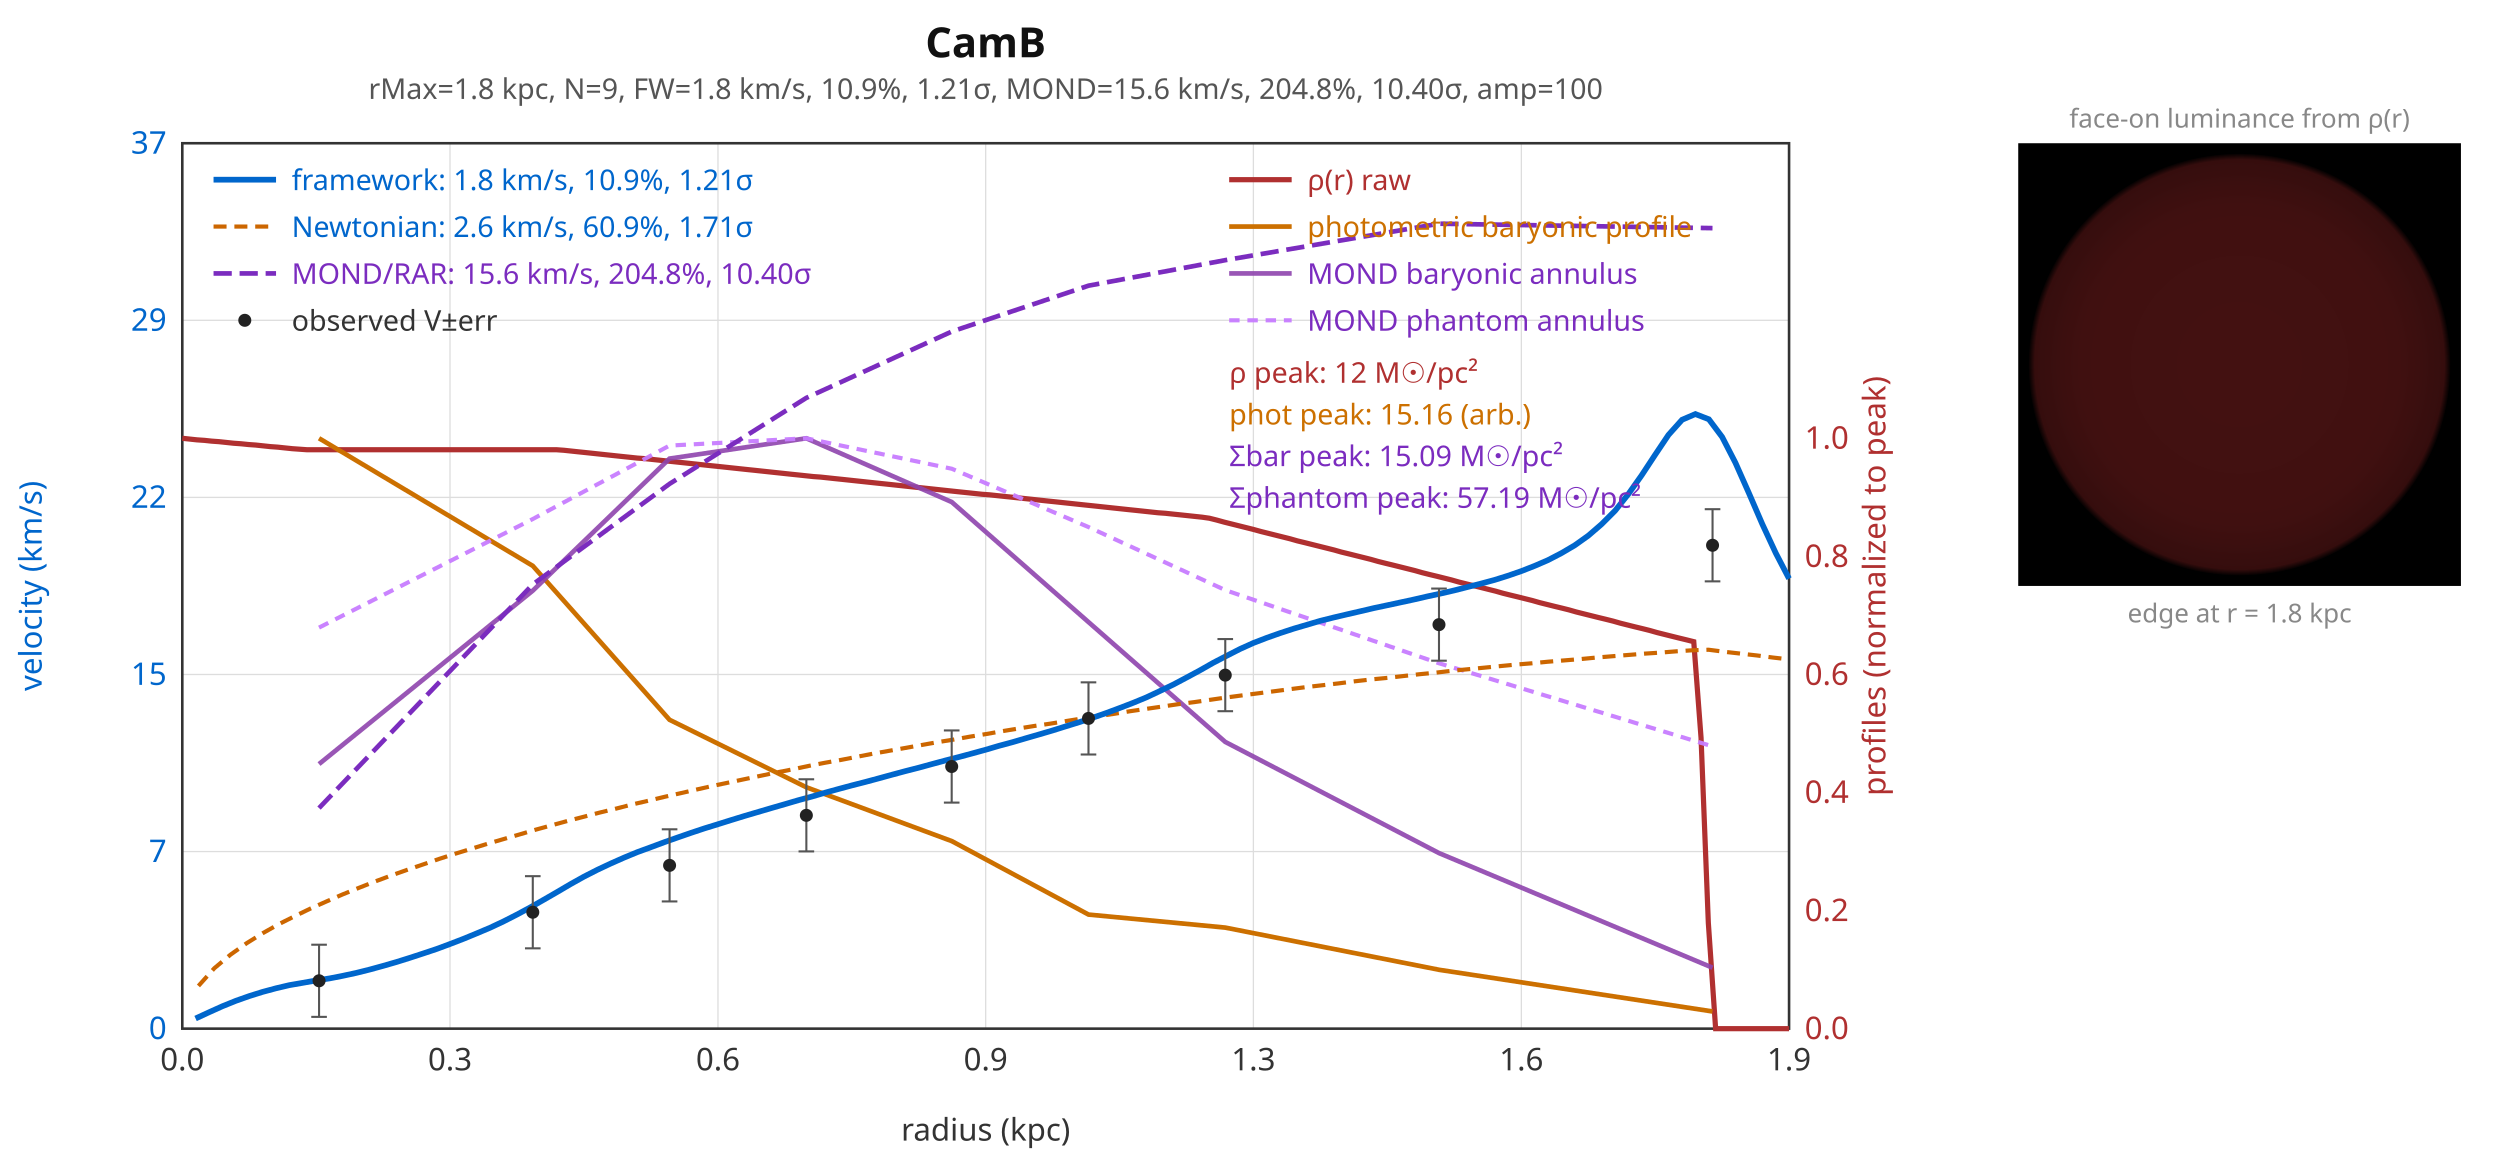
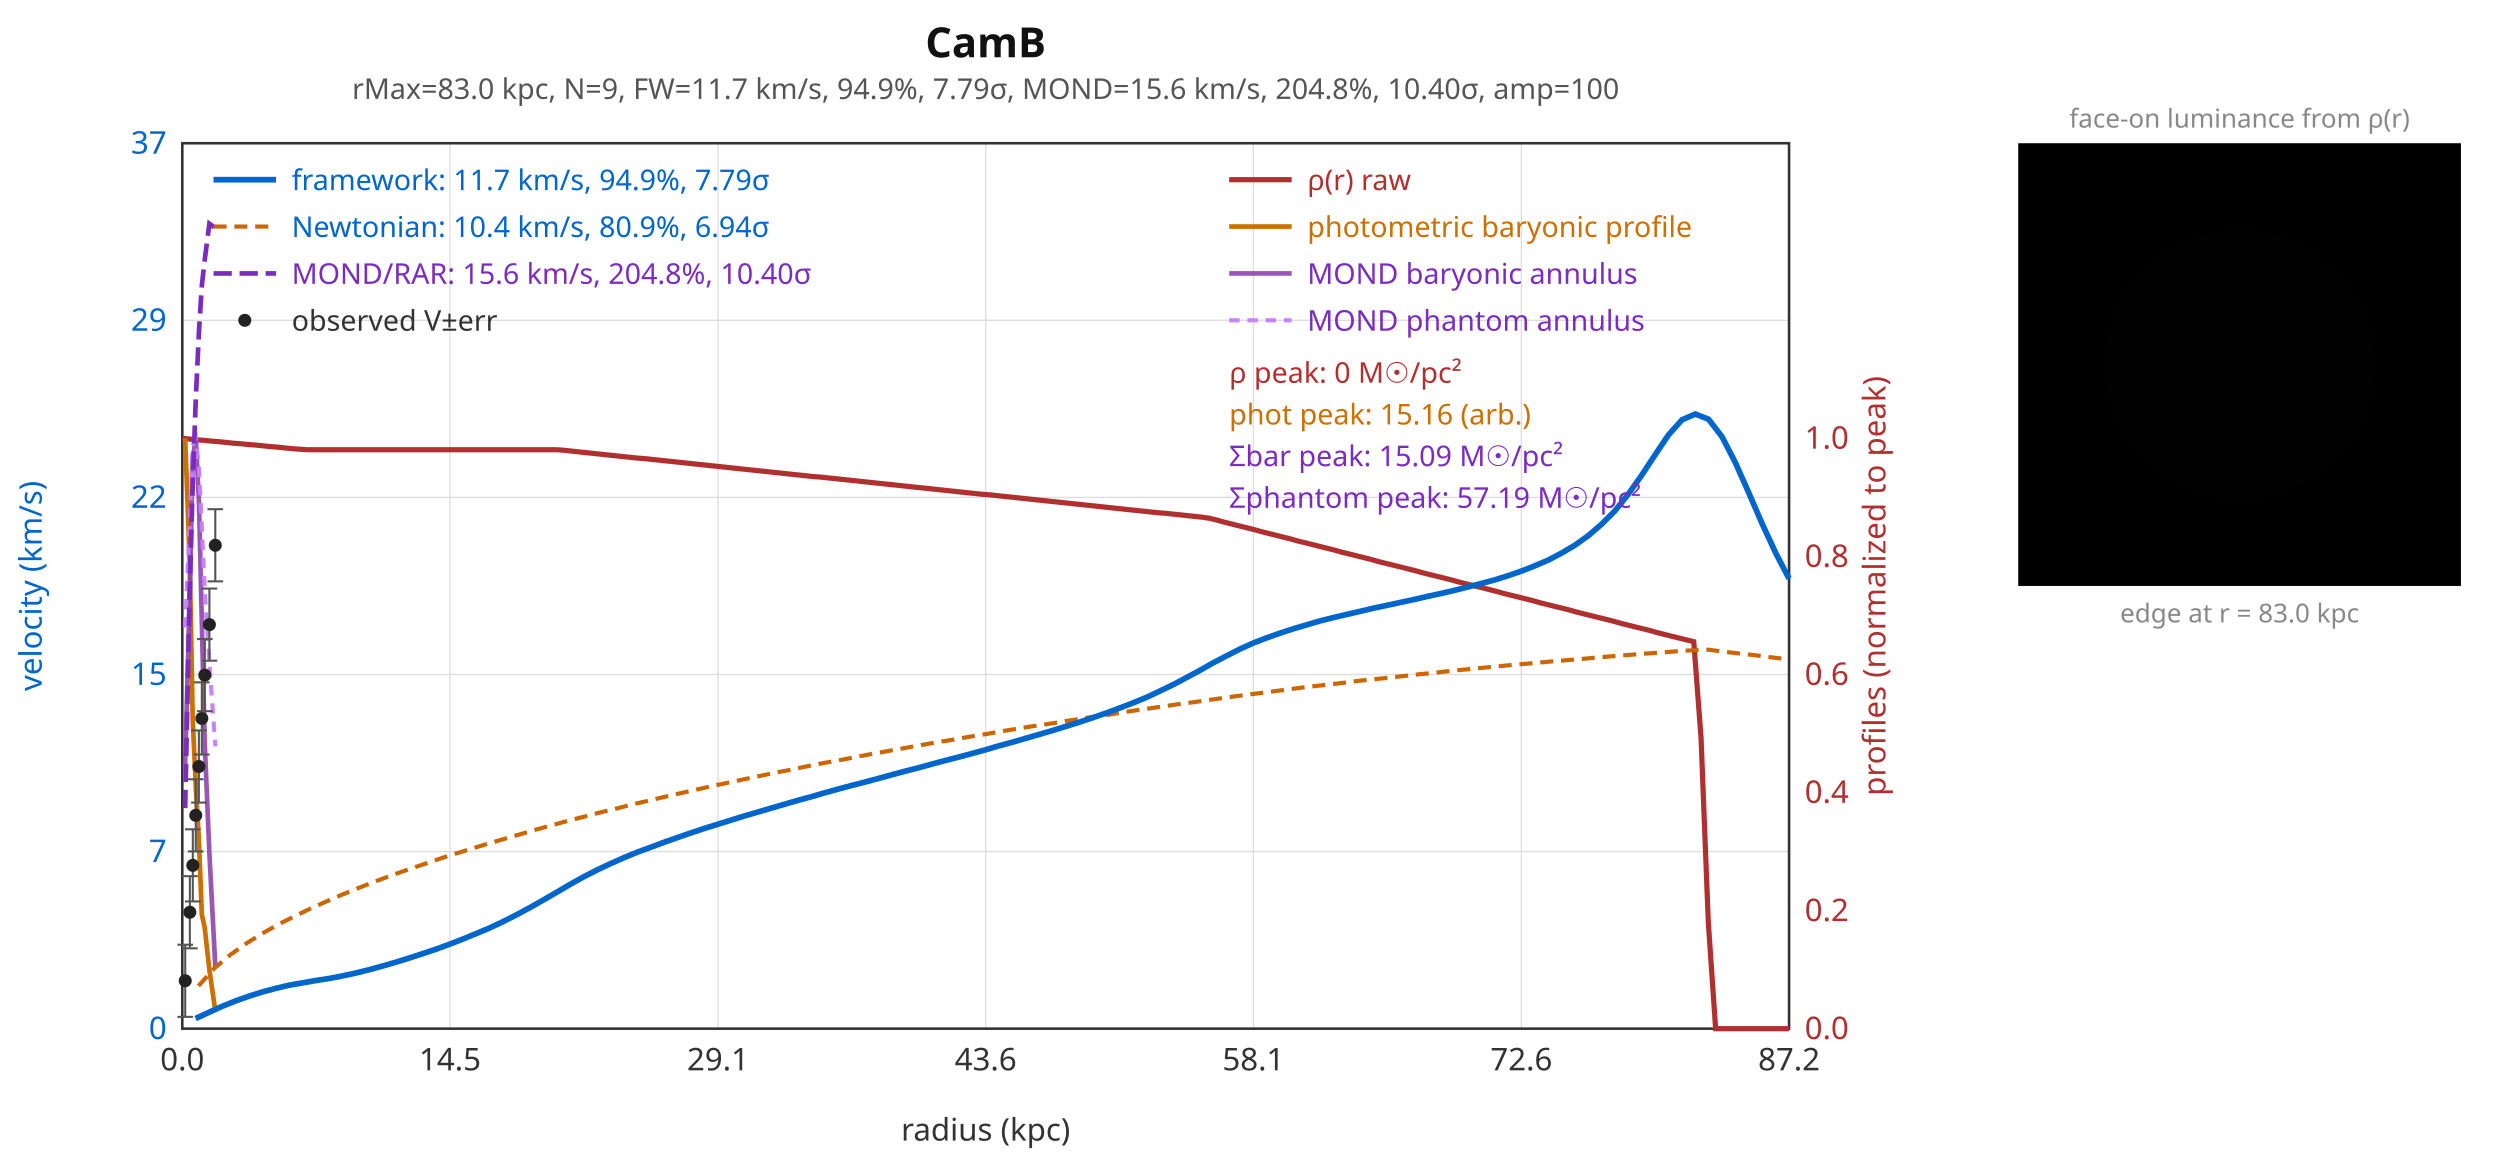
<svg xmlns="http://www.w3.org/2000/svg" viewBox="0 0 960 450" width="960" height="450" font-family="sans-serif" font-size="12">
  <style>
  .ax { stroke: #333; stroke-width: 1; fill: none; }
  .grid { stroke: #ddd; stroke-width: 0.5; fill: none; }
  .lbl { fill: #333; }
  .lbl-l { fill: #0066cc; }
  .lbl-r { fill: #b03030; }
  .obs { fill: #222; }
  .err { stroke: #555; stroke-width: 0.8; fill: none; }
  .fw { stroke: #0066cc; stroke-width: 2.2; fill: none; }
  .nt { stroke: #cc6600; stroke-width: 1.6; fill: none; stroke-dasharray: 5,3; }
  .mond { stroke: #7b2cbf; stroke-width: 1.8; fill: none; stroke-dasharray: 7,3; }
  .lbl-p { fill: #cc7000; }
  .lbl-m { fill: #7b2cbf; }
  .rho { stroke: #b03030; stroke-width: 2.0; fill: none; }
  .phot { stroke: #cc7000; stroke-width: 1.8; fill: none; }
  .mbar { stroke: #8e44ad; stroke-width: 1.8; fill: none; opacity: 0.9; }
  .mph { stroke: #c77dff; stroke-width: 1.6; fill: none; stroke-dasharray: 4,3; opacity: 0.95; }
  .title { fill: #111; font-size: 16px; font-weight: 600; }
  .subtitle { fill: #555; font-size: 11px; }
  .preview-bg { fill: #000; }
  .preview-lbl { fill: #888; font-size: 10px; }
  .legend { font-size: 11px; }
</style>
  <text x="378.5" y="22" text-anchor="middle" class="title">CamB</text>
-   <text x="378.5" y="38" text-anchor="middle" class="subtitle">rMax=1.8 kpc, N=9, FW=1.8 km/s, 10.9%, 1.21σ, MOND=15.6 km/s, 204.8%, 10.40σ, amp=100</text>
+   <text x="378.5" y="38" text-anchor="middle" class="subtitle">rMax=83.0 kpc, N=9, FW=11.7 km/s, 94.9%, 7.79σ, MOND=15.6 km/s, 204.8%, 10.40σ, amp=100</text>
  <line x1="70" y1="395.0" x2="687" y2="395.0" class="grid" />
  <text x="64" y="399.0" text-anchor="end" class="lbl-l">0</text>
  <line x1="70" y1="327.0" x2="687" y2="327.0" class="grid" />
  <text x="64" y="331.0" text-anchor="end" class="lbl-l">7</text>
  <line x1="70" y1="259.0" x2="687" y2="259.0" class="grid" />
  <text x="64" y="263.0" text-anchor="end" class="lbl-l">15</text>
  <line x1="70" y1="191.0" x2="687" y2="191.0" class="grid" />
  <text x="64" y="195.0" text-anchor="end" class="lbl-l">22</text>
  <line x1="70" y1="123.0" x2="687" y2="123.0" class="grid" />
  <text x="64" y="127.0" text-anchor="end" class="lbl-l">29</text>
  <line x1="70" y1="55.0" x2="687" y2="55.0" class="grid" />
  <text x="64" y="59.0" text-anchor="end" class="lbl-l">37</text>
  <text x="693" y="399.0" text-anchor="start" class="lbl-r">0.0</text>
  <text x="693" y="353.7" text-anchor="start" class="lbl-r">0.2</text>
  <text x="693" y="308.3" text-anchor="start" class="lbl-r">0.4</text>
  <text x="693" y="263.0" text-anchor="start" class="lbl-r">0.6</text>
  <text x="693" y="217.7" text-anchor="start" class="lbl-r">0.8</text>
  <text x="693" y="172.3" text-anchor="start" class="lbl-r">1.0</text>
  <line x1="70.0" y1="55" x2="70.0" y2="395" class="grid" />
  <text x="70.0" y="411" text-anchor="middle" class="lbl">0.0</text>
  <line x1="172.8" y1="55" x2="172.8" y2="395" class="grid" />
-   <text x="172.8" y="411" text-anchor="middle" class="lbl">0.3</text>
+   <text x="172.8" y="411" text-anchor="middle" class="lbl">14.5</text>
  <line x1="275.7" y1="55" x2="275.7" y2="395" class="grid" />
-   <text x="275.7" y="411" text-anchor="middle" class="lbl">0.6</text>
+   <text x="275.7" y="411" text-anchor="middle" class="lbl">29.1</text>
  <line x1="378.5" y1="55" x2="378.5" y2="395" class="grid" />
-   <text x="378.5" y="411" text-anchor="middle" class="lbl">0.9</text>
+   <text x="378.5" y="411" text-anchor="middle" class="lbl">43.6</text>
  <line x1="481.3" y1="55" x2="481.3" y2="395" class="grid" />
-   <text x="481.3" y="411" text-anchor="middle" class="lbl">1.3</text>
+   <text x="481.3" y="411" text-anchor="middle" class="lbl">58.1</text>
  <line x1="584.2" y1="55" x2="584.2" y2="395" class="grid" />
-   <text x="584.2" y="411" text-anchor="middle" class="lbl">1.6</text>
+   <text x="584.2" y="411" text-anchor="middle" class="lbl">72.6</text>
  <line x1="687.0" y1="55" x2="687.0" y2="395" class="grid" />
-   <text x="687.0" y="411" text-anchor="middle" class="lbl">1.9</text>
+   <text x="687.0" y="411" text-anchor="middle" class="lbl">87.2</text>
  <text x="378.5" y="438" text-anchor="middle" class="lbl">radius (kpc)</text>
  <text x="16" y="225" text-anchor="middle" class="lbl-l" transform="rotate(-90, 16, 225)">velocity (km/s)</text>
  <text x="724" y="225" text-anchor="middle" class="lbl-r" transform="rotate(-90, 724, 225)">profiles (normalized to peak)</text>
  <rect x="70" y="55" width="617" height="340" class="ax" />
  <path d="M 70.0,168.3 L 72.8,168.6 L 75.6,168.9 L 78.5,169.1 L 81.3,169.4 L 84.1,169.6 L 86.9,169.9 L 89.7,170.2 L 92.5,170.4 L 95.4,170.7 L 98.2,170.9 L 101.0,171.2 L 103.8,171.5 L 106.6,171.7 L 109.4,172.0 L 112.3,172.3 L 115.1,172.5 L 117.9,172.7 L 120.7,172.7 L 123.5,172.7 L 126.3,172.7 L 129.2,172.7 L 132.0,172.7 L 134.8,172.7 L 137.6,172.7 L 140.4,172.7 L 143.3,172.7 L 146.1,172.7 L 148.9,172.7 L 151.7,172.7 L 154.5,172.7 L 157.3,172.7 L 160.2,172.7 L 163.0,172.7 L 165.8,172.7 L 168.6,172.7 L 171.4,172.7 L 174.2,172.7 L 177.1,172.7 L 179.9,172.7 L 182.7,172.7 L 185.5,172.7 L 188.3,172.7 L 191.1,172.7 L 194.0,172.7 L 196.8,172.7 L 199.6,172.7 L 202.4,172.7 L 205.2,172.7 L 208.1,172.7 L 210.9,172.7 L 213.7,172.7 L 216.5,172.9 L 219.3,173.2 L 222.1,173.5 L 225.0,173.8 L 227.8,174.1 L 230.6,174.4 L 233.4,174.7 L 236.2,175.0 L 239.0,175.3 L 241.9,175.6 L 244.7,175.9 L 247.5,176.1 L 250.3,176.4 L 253.1,176.7 L 255.9,177.0 L 258.8,177.3 L 261.6,177.6 L 264.4,177.9 L 267.2,178.2 L 270.0,178.5 L 272.8,178.8 L 275.7,179.1 L 278.5,179.4 L 281.3,179.7 L 284.1,180.0 L 286.9,180.3 L 289.8,180.6 L 292.6,180.9 L 295.4,181.2 L 298.2,181.5 L 301.0,181.8 L 303.8,182.1 L 306.7,182.4 L 309.5,182.7 L 312.3,183.0 L 315.1,183.2 L 317.9,183.5 L 320.7,183.8 L 323.6,184.1 L 326.4,184.4 L 329.2,184.7 L 332.0,185.0 L 334.8,185.3 L 337.6,185.6 L 340.5,185.9 L 343.3,186.2 L 346.1,186.5 L 348.9,186.8 L 351.7,187.1 L 354.6,187.4 L 357.4,187.7 L 360.2,188.0 L 363.0,188.3 L 365.8,188.6 L 368.6,188.9 L 371.5,189.2 L 374.3,189.5 L 377.1,189.8 L 379.9,190.0 L 382.7,190.3 L 385.5,190.6 L 388.4,190.9 L 391.2,191.2 L 394.0,191.5 L 396.8,191.8 L 399.6,192.1 L 402.4,192.4 L 405.3,192.7 L 408.1,193.0 L 410.9,193.3 L 413.7,193.6 L 416.5,193.9 L 419.4,194.2 L 422.2,194.5 L 425.0,194.8 L 427.8,195.1 L 430.6,195.4 L 433.4,195.7 L 436.3,196.0 L 439.1,196.3 L 441.9,196.6 L 444.7,196.9 L 447.5,197.1 L 450.3,197.4 L 453.2,197.7 L 456.0,198.0 L 458.8,198.3 L 461.6,198.6 L 464.4,199.0 L 467.2,199.7 L 470.1,200.5 L 472.9,201.2 L 475.7,201.9 L 478.5,202.6 L 481.3,203.3 L 484.2,204.1 L 487.0,204.8 L 489.8,205.5 L 492.6,206.2 L 495.4,206.9 L 498.2,207.7 L 501.1,208.4 L 503.9,209.1 L 506.7,209.8 L 509.5,210.5 L 512.3,211.2 L 515.1,212.0 L 518.0,212.7 L 520.8,213.4 L 523.6,214.1 L 526.4,214.8 L 529.2,215.6 L 532.0,216.3 L 534.9,217.0 L 537.7,217.7 L 540.5,218.4 L 543.3,219.1 L 546.1,219.9 L 548.9,220.6 L 551.8,221.3 L 554.6,222.0 L 557.4,222.7 L 560.2,223.5 L 563.0,224.2 L 565.9,224.9 L 568.7,225.6 L 571.5,226.3 L 574.3,227.0 L 577.1,227.8 L 579.9,228.5 L 582.8,229.2 L 585.6,229.9 L 588.4,230.6 L 591.2,231.4 L 594.0,232.1 L 596.8,232.8 L 599.7,233.5 L 602.5,234.2 L 605.3,235.0 L 608.1,235.7 L 610.9,236.4 L 613.7,237.1 L 616.6,237.8 L 619.4,238.5 L 622.2,239.3 L 625.0,240.0 L 627.8,240.7 L 630.7,241.4 L 633.5,242.1 L 636.3,242.9 L 639.1,243.6 L 641.9,244.3 L 644.7,245.0 L 647.6,245.7 L 650.4,246.4 L 653.2,283.3 L 656.0,354.4 L 658.8,395.0 L 661.6,395.0 L 664.5,395.0 L 667.3,395.0 L 670.1,395.0 L 672.9,395.0 L 675.7,395.0 L 678.5,395.0 L 681.4,395.0 L 684.2,395.0 L 687.0,395.0" class="rho" />
-   <path d="M 122.5,168.3 L 204.6,217.3 L 257.1,276.4 L 309.6,302.3 L 365.5,323.0 L 418.0,351.2 L 470.5,356.2 L 552.6,372.4 L 657.6,388.4" class="phot" />
-   <path d="M 122.5,293.4 L 204.6,226.8 L 257.1,176.1 L 309.6,168.3 L 365.5,192.8 L 418.0,238.9 L 470.5,284.9 L 552.6,327.6 L 657.6,371.6" class="mbar" />
-   <path d="M 122.5,241.0 L 204.6,199.3 L 257.1,171.1 L 309.6,168.3 L 365.5,180.0 L 418.0,202.4 L 470.5,226.6 L 552.6,254.7 L 657.6,286.6" class="mph" />
-   <path d="M 76.2,378.6 L 82.3,371.8 L 88.5,366.6 L 94.7,362.2 L 100.8,358.4 L 107.0,354.9 L 113.2,351.8 L 119.4,348.8 L 125.5,346.1 L 131.7,343.4 L 137.9,340.9 L 144.0,338.5 L 150.2,336.2 L 156.4,334.0 L 162.6,331.9 L 168.7,329.8 L 174.9,327.8 L 181.1,325.9 L 187.2,324.0 L 193.4,322.2 L 199.6,320.4 L 205.7,318.6 L 211.9,316.9 L 218.1,315.2 L 224.3,313.6 L 230.4,312.0 L 236.6,310.5 L 242.8,308.9 L 248.9,307.5 L 255.1,306.0 L 261.3,304.6 L 267.4,303.2 L 273.6,301.8 L 279.8,300.5 L 285.9,299.2 L 292.1,297.9 L 298.3,296.6 L 304.5,295.4 L 310.6,294.1 L 316.8,292.9 L 323.0,291.8 L 329.1,290.6 L 335.3,289.4 L 341.5,288.3 L 347.7,287.2 L 353.8,286.1 L 360.0,285.0 L 366.2,284.0 L 372.3,282.9 L 378.5,281.9 L 384.7,280.8 L 390.8,279.8 L 397.0,278.8 L 403.2,277.9 L 409.3,276.9 L 415.5,275.9 L 421.7,275.0 L 427.9,274.1 L 434.0,273.1 L 440.2,272.2 L 446.4,271.3 L 452.5,270.4 L 458.7,269.6 L 464.9,268.7 L 471.1,267.8 L 477.2,267.0 L 483.4,266.2 L 489.6,265.4 L 495.7,264.6 L 501.9,263.8 L 508.1,263.1 L 514.2,262.4 L 520.4,261.6 L 526.6,260.9 L 532.8,260.3 L 538.9,259.6 L 545.1,258.9 L 551.3,258.3 L 557.4,257.6 L 563.6,257.0 L 569.8,256.4 L 575.9,255.8 L 582.1,255.2 L 588.3,254.7 L 594.4,254.1 L 600.6,253.6 L 606.8,253.1 L 613.0,252.5 L 619.1,252.0 L 625.3,251.5 L 631.5,251.0 L 637.6,250.6 L 643.8,250.1 L 650.0,249.7 L 656.1,249.5 L 662.3,250.3 L 668.5,251.0 L 674.7,251.7 L 680.8,252.5 L 687.0,253.2" class="nt" />
-   <path d="M 122.5,310.3 L 204.6,224.4 L 257.1,185.8 L 309.6,152.8 L 365.5,127.3 L 418.0,109.7 L 470.5,99.9 L 552.6,85.9 L 657.6,87.6" class="mond" />
-   <path d="M 75.1,391.1 L 80.3,388.7 L 85.4,386.4 L 90.6,384.3 L 95.7,382.5 L 100.8,380.9 L 106.0,379.5 L 111.1,378.3 L 116.3,377.4 L 121.4,376.5 L 126.6,375.7 L 131.7,374.7 L 136.8,373.6 L 142.0,372.3 L 147.1,370.9 L 152.3,369.4 L 157.4,367.8 L 162.6,366.1 L 167.7,364.4 L 172.8,362.5 L 178.0,360.5 L 183.1,358.4 L 188.3,356.2 L 193.4,353.8 L 198.5,351.2 L 203.7,348.4 L 208.8,345.5 L 214.0,342.5 L 219.1,339.5 L 224.3,336.6 L 229.4,334.0 L 234.5,331.6 L 239.7,329.3 L 244.8,327.2 L 250.0,325.3 L 255.1,323.4 L 260.2,321.6 L 265.4,319.8 L 270.5,318.1 L 275.7,316.5 L 280.8,314.9 L 286.0,313.3 L 291.1,311.8 L 296.2,310.3 L 301.4,308.8 L 306.5,307.3 L 311.7,305.9 L 316.8,304.4 L 321.9,303.0 L 327.1,301.6 L 332.2,300.3 L 337.4,298.9 L 342.5,297.5 L 347.7,296.1 L 352.8,294.8 L 357.9,293.4 L 363.1,292.0 L 368.2,290.7 L 373.4,289.3 L 378.5,287.9 L 383.6,286.4 L 388.8,285.0 L 393.9,283.5 L 399.1,282.0 L 404.2,280.5 L 409.3,278.9 L 414.5,277.3 L 419.6,275.6 L 424.8,273.8 L 429.9,271.9 L 435.1,269.9 L 440.2,267.8 L 445.3,265.4 L 450.5,262.9 L 455.6,260.2 L 460.8,257.4 L 465.9,254.5 L 471.1,251.8 L 476.2,249.2 L 481.3,246.9 L 486.5,244.9 L 491.6,243.1 L 496.8,241.4 L 501.9,239.9 L 507.0,238.4 L 512.2,237.1 L 517.3,235.9 L 522.5,234.7 L 527.6,233.5 L 532.8,232.4 L 537.9,231.3 L 543.0,230.2 L 548.2,229.0 L 553.3,227.9 L 558.5,226.7 L 563.6,225.4 L 568.7,224.1 L 573.9,222.7 L 579.0,221.1 L 584.2,219.3 L 589.3,217.3 L 594.4,215.1 L 599.6,212.4 L 604.7,209.4 L 609.9,205.7 L 615.0,201.3 L 620.2,196.1 L 625.3,189.7 L 630.4,182.5 L 635.6,174.6 L 640.7,167.0 L 645.9,161.2 L 651.0,159.0 L 656.2,161.0 L 661.3,167.8 L 666.4,177.7 L 671.6,189.4 L 676.7,201.2 L 681.9,212.4 L 687.0,222.2" class="fw" />
-   <line x1="122.52" y1="362.77" x2="122.52" y2="390.48" class="err" />
-   <line x1="119.52" y1="362.77" x2="125.52" y2="362.77" class="err" />
-   <line x1="119.52" y1="390.48" x2="125.52" y2="390.48" class="err" />
-   <circle cx="122.52" cy="376.62" r="2.5" class="obs" />
-   <line x1="204.59" y1="336.45" x2="204.59" y2="364.16" class="err" />
-   <line x1="201.59" y1="336.45" x2="207.59" y2="336.45" class="err" />
-   <line x1="201.59" y1="364.16" x2="207.59" y2="364.16" class="err" />
-   <circle cx="204.59" cy="350.30" r="2.5" class="obs" />
-   <line x1="257.12" y1="318.45" x2="257.12" y2="346.15" class="err" />
-   <line x1="254.12" y1="318.45" x2="260.12" y2="318.45" class="err" />
-   <line x1="254.12" y1="346.15" x2="260.12" y2="346.15" class="err" />
-   <circle cx="257.12" cy="332.30" r="2.5" class="obs" />
-   <line x1="309.64" y1="299.24" x2="309.64" y2="326.94" class="err" />
-   <line x1="306.64" y1="299.24" x2="312.64" y2="299.24" class="err" />
-   <line x1="306.64" y1="326.94" x2="312.64" y2="326.94" class="err" />
-   <circle cx="309.64" cy="313.09" r="2.5" class="obs" />
-   <line x1="365.45" y1="280.49" x2="365.45" y2="308.20" class="err" />
-   <line x1="362.45" y1="280.49" x2="368.45" y2="280.49" class="err" />
-   <line x1="362.45" y1="308.20" x2="368.45" y2="308.20" class="err" />
-   <circle cx="365.45" cy="294.34" r="2.5" class="obs" />
-   <line x1="417.98" y1="262.02" x2="417.98" y2="289.73" class="err" />
-   <line x1="414.98" y1="262.02" x2="420.98" y2="262.02" class="err" />
-   <line x1="414.98" y1="289.73" x2="420.98" y2="289.73" class="err" />
-   <circle cx="417.98" cy="275.87" r="2.5" class="obs" />
-   <line x1="470.50" y1="245.40" x2="470.50" y2="273.10" class="err" />
-   <line x1="467.50" y1="245.40" x2="473.50" y2="245.40" class="err" />
-   <line x1="467.50" y1="273.10" x2="473.50" y2="273.10" class="err" />
-   <circle cx="470.50" cy="259.25" r="2.5" class="obs" />
-   <line x1="552.57" y1="226.01" x2="552.57" y2="253.71" class="err" />
-   <line x1="549.57" y1="226.01" x2="555.57" y2="226.01" class="err" />
-   <line x1="549.57" y1="253.71" x2="555.57" y2="253.71" class="err" />
-   <circle cx="552.57" cy="239.86" r="2.5" class="obs" />
-   <line x1="657.62" y1="195.53" x2="657.62" y2="223.24" class="err" />
-   <line x1="654.62" y1="195.53" x2="660.62" y2="195.53" class="err" />
-   <line x1="654.62" y1="223.24" x2="660.62" y2="223.24" class="err" />
-   <circle cx="657.62" cy="209.39" r="2.5" class="obs" />
+   <path d="M 71.1,168.3 L 72.9,217.3 L 74.0,276.4 L 75.2,302.3 L 76.4,323.0 L 77.5,351.2 L 78.6,356.2 L 80.4,372.4 L 82.7,388.4" class="phot" />
+   <path d="M 71.1,293.4 L 72.9,226.8 L 74.0,176.1 L 75.2,168.3 L 76.4,192.8 L 77.5,238.9 L 78.6,284.9 L 80.4,327.6 L 82.7,371.6" class="mbar" />
+   <path d="M 71.1,241.0 L 72.9,199.3 L 74.0,171.1 L 75.2,168.3 L 76.4,180.0 L 77.5,202.4 L 78.6,226.6 L 80.4,254.7 L 82.7,286.6" class="mph" />
+   <path d="M 76.2,378.6 L 82.3,371.8 L 88.5,366.6 L 94.7,362.2 L 100.8,358.4 L 107.0,354.9 L 113.2,351.8 L 119.4,348.8 L 125.5,346.1 L 131.7,343.4 L 137.9,340.9 L 144.0,338.5 L 150.2,336.2 L 156.4,334.0 L 162.6,331.9 L 168.7,329.8 L 174.9,327.8 L 181.1,325.9 L 187.2,324.0 L 193.4,322.2 L 199.6,320.4 L 205.7,318.6 L 211.9,316.9 L 218.1,315.2 L 224.3,313.6 L 230.4,312.0 L 236.6,310.5 L 242.8,308.9 L 248.9,307.5 L 255.1,306.0 L 261.3,304.6 L 267.4,303.2 L 273.6,301.8 L 279.8,300.5 L 285.9,299.2 L 292.1,297.9 L 298.3,296.6 L 304.5,295.4 L 310.6,294.1 L 316.8,292.9 L 323.0,291.8 L 329.1,290.6 L 335.3,289.4 L 341.5,288.3 L 347.7,287.2 L 353.8,286.1 L 360.0,285.0 L 366.2,284.0 L 372.3,282.9 L 378.5,281.9 L 384.7,280.8 L 390.8,279.8 L 397.0,278.8 L 403.2,277.9 L 409.3,276.9 L 415.5,275.9 L 421.7,275.0 L 427.9,274.1 L 434.0,273.1 L 440.2,272.2 L 446.4,271.3 L 452.5,270.4 L 458.7,269.6 L 464.9,268.7 L 471.1,267.8 L 477.2,267.0 L 483.4,266.2 L 489.6,265.4 L 495.7,264.6 L 501.9,263.8 L 508.1,263.1 L 514.2,262.4 L 520.4,261.6 L 526.6,260.9 L 532.8,260.3 L 538.9,259.6 L 545.1,258.9 L 551.3,258.3 L 557.4,257.6 L 563.6,257.0 L 569.8,256.4 L 575.9,255.8 L 582.1,255.2 L 588.3,254.7 L 594.5,254.1 L 600.6,253.6 L 606.8,253.1 L 613.0,252.5 L 619.1,252.0 L 625.3,251.5 L 631.5,251.0 L 637.6,250.6 L 643.8,250.1 L 650.0,249.7 L 656.1,249.5 L 662.3,250.3 L 668.5,251.0 L 674.7,251.7 L 680.8,252.5 L 687.0,253.2" class="nt" />
+   <path d="M 71.1,310.3 L 72.9,224.4 L 74.0,185.8 L 75.2,152.8 L 76.4,127.3 L 77.5,109.7 L 78.6,99.9 L 80.4,85.9 L 82.7,87.6" class="mond" />
+   <path d="M 75.1,391.1 L 80.3,388.7 L 85.4,386.4 L 90.6,384.3 L 95.7,382.5 L 100.8,380.9 L 106.0,379.5 L 111.1,378.3 L 116.3,377.4 L 121.4,376.5 L 126.6,375.7 L 131.7,374.7 L 136.8,373.6 L 142.0,372.3 L 147.1,370.9 L 152.3,369.4 L 157.4,367.8 L 162.6,366.1 L 167.7,364.4 L 172.8,362.5 L 178.0,360.5 L 183.1,358.4 L 188.3,356.2 L 193.4,353.8 L 198.5,351.2 L 203.7,348.4 L 208.8,345.5 L 214.0,342.5 L 219.1,339.5 L 224.3,336.6 L 229.4,334.0 L 234.5,331.6 L 239.7,329.3 L 244.8,327.2 L 250.0,325.3 L 255.1,323.4 L 260.2,321.6 L 265.4,319.8 L 270.5,318.1 L 275.7,316.5 L 280.8,314.9 L 285.9,313.3 L 291.1,311.8 L 296.2,310.3 L 301.4,308.8 L 306.5,307.3 L 311.7,305.9 L 316.8,304.4 L 321.9,303.0 L 327.1,301.6 L 332.2,300.3 L 337.4,298.9 L 342.5,297.5 L 347.7,296.1 L 352.8,294.8 L 357.9,293.4 L 363.1,292.0 L 368.2,290.7 L 373.4,289.3 L 378.5,287.9 L 383.6,286.4 L 388.8,285.0 L 393.9,283.5 L 399.1,282.0 L 404.2,280.5 L 409.4,278.9 L 414.5,277.3 L 419.6,275.6 L 424.8,273.8 L 429.9,271.9 L 435.1,269.9 L 440.2,267.8 L 445.3,265.4 L 450.5,262.9 L 455.6,260.2 L 460.8,257.4 L 465.9,254.5 L 471.1,251.8 L 476.2,249.2 L 481.3,246.9 L 486.5,244.9 L 491.6,243.1 L 496.8,241.4 L 501.9,239.9 L 507.0,238.4 L 512.2,237.1 L 517.3,235.9 L 522.5,234.7 L 527.6,233.5 L 532.8,232.4 L 537.9,231.3 L 543.0,230.2 L 548.2,229.0 L 553.3,227.9 L 558.5,226.7 L 563.6,225.4 L 568.7,224.1 L 573.9,222.7 L 579.0,221.1 L 584.2,219.3 L 589.3,217.3 L 594.5,215.1 L 599.6,212.4 L 604.7,209.4 L 609.9,205.7 L 615.0,201.3 L 620.2,196.1 L 625.3,189.7 L 630.4,182.5 L 635.6,174.6 L 640.7,167.0 L 645.9,161.2 L 651.0,159.0 L 656.1,161.0 L 661.3,167.8 L 666.4,177.7 L 671.6,189.4 L 676.7,201.2 L 681.9,212.4 L 687.0,222.2" class="fw" />
+   <line x1="71.13" y1="362.77" x2="71.13" y2="390.48" class="err" />
+   <line x1="68.13" y1="362.77" x2="74.13" y2="362.77" class="err" />
+   <line x1="68.13" y1="390.48" x2="74.13" y2="390.48" class="err" />
+   <circle cx="71.13" cy="376.62" r="2.5" class="obs" />
+   <line x1="72.90" y1="336.45" x2="72.90" y2="364.16" class="err" />
+   <line x1="69.90" y1="336.45" x2="75.90" y2="336.45" class="err" />
+   <line x1="69.90" y1="364.16" x2="75.90" y2="364.16" class="err" />
+   <circle cx="72.90" cy="350.30" r="2.5" class="obs" />
+   <line x1="74.04" y1="318.45" x2="74.04" y2="346.15" class="err" />
+   <line x1="71.04" y1="318.45" x2="77.04" y2="318.45" class="err" />
+   <line x1="71.04" y1="346.15" x2="77.04" y2="346.15" class="err" />
+   <circle cx="74.04" cy="332.30" r="2.5" class="obs" />
+   <line x1="75.17" y1="299.24" x2="75.17" y2="326.94" class="err" />
+   <line x1="72.17" y1="299.24" x2="78.17" y2="299.24" class="err" />
+   <line x1="72.17" y1="326.94" x2="78.17" y2="326.94" class="err" />
+   <circle cx="75.17" cy="313.09" r="2.5" class="obs" />
+   <line x1="76.37" y1="280.49" x2="76.37" y2="308.20" class="err" />
+   <line x1="73.37" y1="280.49" x2="79.37" y2="280.49" class="err" />
+   <line x1="73.37" y1="308.20" x2="79.37" y2="308.20" class="err" />
+   <circle cx="76.37" cy="294.34" r="2.5" class="obs" />
+   <line x1="77.50" y1="262.02" x2="77.50" y2="289.73" class="err" />
+   <line x1="74.50" y1="262.02" x2="80.50" y2="262.02" class="err" />
+   <line x1="74.50" y1="289.73" x2="80.50" y2="289.73" class="err" />
+   <circle cx="77.50" cy="275.87" r="2.5" class="obs" />
+   <line x1="78.64" y1="245.40" x2="78.64" y2="273.10" class="err" />
+   <line x1="75.64" y1="245.40" x2="81.64" y2="245.40" class="err" />
+   <line x1="75.64" y1="273.10" x2="81.64" y2="273.10" class="err" />
+   <circle cx="78.64" cy="259.25" r="2.5" class="obs" />
+   <line x1="80.41" y1="226.01" x2="80.41" y2="253.71" class="err" />
+   <line x1="77.41" y1="226.01" x2="83.41" y2="226.01" class="err" />
+   <line x1="77.41" y1="253.71" x2="83.41" y2="253.71" class="err" />
+   <circle cx="80.41" cy="239.86" r="2.5" class="obs" />
+   <line x1="82.67" y1="195.53" x2="82.67" y2="223.24" class="err" />
+   <line x1="79.67" y1="195.53" x2="85.67" y2="195.53" class="err" />
+   <line x1="79.67" y1="223.24" x2="85.67" y2="223.24" class="err" />
+   <circle cx="82.67" cy="209.39" r="2.5" class="obs" />
  <g class="legend">
    <line x1="82" y1="69" x2="106" y2="69" class="fw" />
-     <text x="112" y="73" class="lbl-l">framework: 1.8 km/s, 10.9%, 1.21σ</text>
+     <text x="112" y="73" class="lbl-l">framework: 11.7 km/s, 94.9%, 7.79σ</text>
    <line x1="82" y1="87" x2="106" y2="87" class="nt" />
-     <text x="112" y="91" class="lbl-l">Newtonian: 2.6 km/s, 60.9%, 1.71σ</text>
+     <text x="112" y="91" class="lbl-l">Newtonian: 10.4 km/s, 80.9%, 6.94σ</text>
    <line x1="82" y1="105" x2="106" y2="105" class="mond" />
    <text x="112" y="109" class="lbl-m">MOND/RAR: 15.6 km/s, 204.8%, 10.40σ</text>
    <circle cx="94" cy="123" r="2.5" class="obs" />
    <text x="112" y="127" class="lbl">observed V±err</text>
  </g>
  <g class="legend">
    <line x1="472" y1="69" x2="496" y2="69" class="rho" />
    <text x="502" y="73" class="lbl-r">ρ(r) raw</text>
    <line x1="472" y1="87" x2="496" y2="87" class="phot" />
    <text x="502" y="91" class="lbl-p">photometric baryonic profile</text>
    <line x1="472" y1="105" x2="496" y2="105" class="mbar" />
    <text x="502" y="109" class="lbl-m">MOND baryonic annulus</text>
    <line x1="472" y1="123" x2="496" y2="123" class="mph" />
    <text x="502" y="127" class="lbl-m">MOND phantom annulus</text>
-     <text x="472" y="147" class="lbl-r">ρ peak: 12 M☉/pc²</text>
+     <text x="472" y="147" class="lbl-r">ρ peak: 0 M☉/pc²</text>
    <text x="472" y="163" class="lbl-p">phot peak: 15.16 (arb.)</text>
    <text x="472" y="179" class="lbl-m">Σbar peak: 15.09 M☉/pc²</text>
    <text x="472" y="195" class="lbl-m">Σphantom peak: 57.19 M☉/pc²</text>
  </g>
  <rect x="775" y="55" width="170" height="170" class="preview-bg" />
  <defs>
    <radialGradient id="g_CamB" cx="0.5" cy="0.5" r="0.5">
-       <stop offset="0" stop-color="rgb(67,17,17)" />
-       <stop offset="0.031" stop-color="rgb(67,17,17)" />
-       <stop offset="0.062" stop-color="rgb(67,17,17)" />
-       <stop offset="0.094" stop-color="rgb(67,17,17)" />
-       <stop offset="0.125" stop-color="rgb(67,17,17)" />
-       <stop offset="0.156" stop-color="rgb(67,17,17)" />
-       <stop offset="0.188" stop-color="rgb(67,17,17)" />
-       <stop offset="0.219" stop-color="rgb(67,17,17)" />
-       <stop offset="0.25" stop-color="rgb(67,17,17)" />
-       <stop offset="0.281" stop-color="rgb(67,17,17)" />
-       <stop offset="0.312" stop-color="rgb(66,17,17)" />
-       <stop offset="0.344" stop-color="rgb(66,17,17)" />
-       <stop offset="0.375" stop-color="rgb(66,17,17)" />
-       <stop offset="0.406" stop-color="rgb(66,17,17)" />
-       <stop offset="0.438" stop-color="rgb(66,17,17)" />
-       <stop offset="0.469" stop-color="rgb(66,17,17)" />
-       <stop offset="0.5" stop-color="rgb(66,17,17)" />
-       <stop offset="0.531" stop-color="rgb(65,16,16)" />
-       <stop offset="0.562" stop-color="rgb(65,16,16)" />
-       <stop offset="0.594" stop-color="rgb(65,16,16)" />
-       <stop offset="0.625" stop-color="rgb(65,16,16)" />
-       <stop offset="0.656" stop-color="rgb(65,16,16)" />
-       <stop offset="0.688" stop-color="rgb(65,16,16)" />
-       <stop offset="0.719" stop-color="rgb(64,16,16)" />
-       <stop offset="0.75" stop-color="rgb(64,16,16)" />
-       <stop offset="0.781" stop-color="rgb(63,16,16)" />
-       <stop offset="0.812" stop-color="rgb(61,15,15)" />
-       <stop offset="0.844" stop-color="rgb(60,15,15)" />
-       <stop offset="0.875" stop-color="rgb(58,15,15)" />
-       <stop offset="0.906" stop-color="rgb(56,14,14)" />
-       <stop offset="0.938" stop-color="rgb(55,14,14)" />
-       <stop offset="0.969" stop-color="rgb(53,13,13)" />
+       <stop offset="0" stop-color="rgb(2,1,1)" />
+       <stop offset="0.031" stop-color="rgb(2,1,1)" />
+       <stop offset="0.062" stop-color="rgb(2,1,1)" />
+       <stop offset="0.094" stop-color="rgb(2,1,1)" />
+       <stop offset="0.125" stop-color="rgb(2,1,1)" />
+       <stop offset="0.156" stop-color="rgb(2,1,1)" />
+       <stop offset="0.188" stop-color="rgb(2,1,1)" />
+       <stop offset="0.219" stop-color="rgb(2,1,1)" />
+       <stop offset="0.25" stop-color="rgb(2,1,1)" />
+       <stop offset="0.281" stop-color="rgb(2,1,1)" />
+       <stop offset="0.312" stop-color="rgb(2,1,1)" />
+       <stop offset="0.344" stop-color="rgb(2,1,1)" />
+       <stop offset="0.375" stop-color="rgb(2,1,1)" />
+       <stop offset="0.406" stop-color="rgb(2,1,1)" />
+       <stop offset="0.438" stop-color="rgb(2,1,1)" />
+       <stop offset="0.469" stop-color="rgb(2,1,1)" />
+       <stop offset="0.5" stop-color="rgb(2,1,1)" />
+       <stop offset="0.531" stop-color="rgb(2,1,1)" />
+       <stop offset="0.562" stop-color="rgb(2,1,1)" />
+       <stop offset="0.594" stop-color="rgb(2,1,1)" />
+       <stop offset="0.625" stop-color="rgb(2,1,1)" />
+       <stop offset="0.656" stop-color="rgb(1,0,0)" />
+       <stop offset="0.688" stop-color="rgb(1,0,0)" />
+       <stop offset="0.719" stop-color="rgb(1,0,0)" />
+       <stop offset="0.75" stop-color="rgb(1,0,0)" />
+       <stop offset="0.781" stop-color="rgb(1,0,0)" />
+       <stop offset="0.812" stop-color="rgb(1,0,0)" />
+       <stop offset="0.844" stop-color="rgb(1,0,0)" />
+       <stop offset="0.875" stop-color="rgb(1,0,0)" />
+       <stop offset="0.906" stop-color="rgb(1,0,0)" />
+       <stop offset="0.938" stop-color="rgb(1,0,0)" />
+       <stop offset="0.969" stop-color="rgb(1,0,0)" />
      <stop offset="1" stop-color="rgb(0,0,0)" />
    </radialGradient>
  </defs>
  <circle cx="860" cy="140" r="81" fill="url(#g_CamB)" />
  <text x="860" y="49" text-anchor="middle" class="preview-lbl">face-on luminance from ρ(r)</text>
-   <text x="860" y="239" text-anchor="middle" class="preview-lbl">edge at r = 1.8 kpc</text>
+   <text x="860" y="239" text-anchor="middle" class="preview-lbl">edge at r = 83.0 kpc</text>
</svg>
